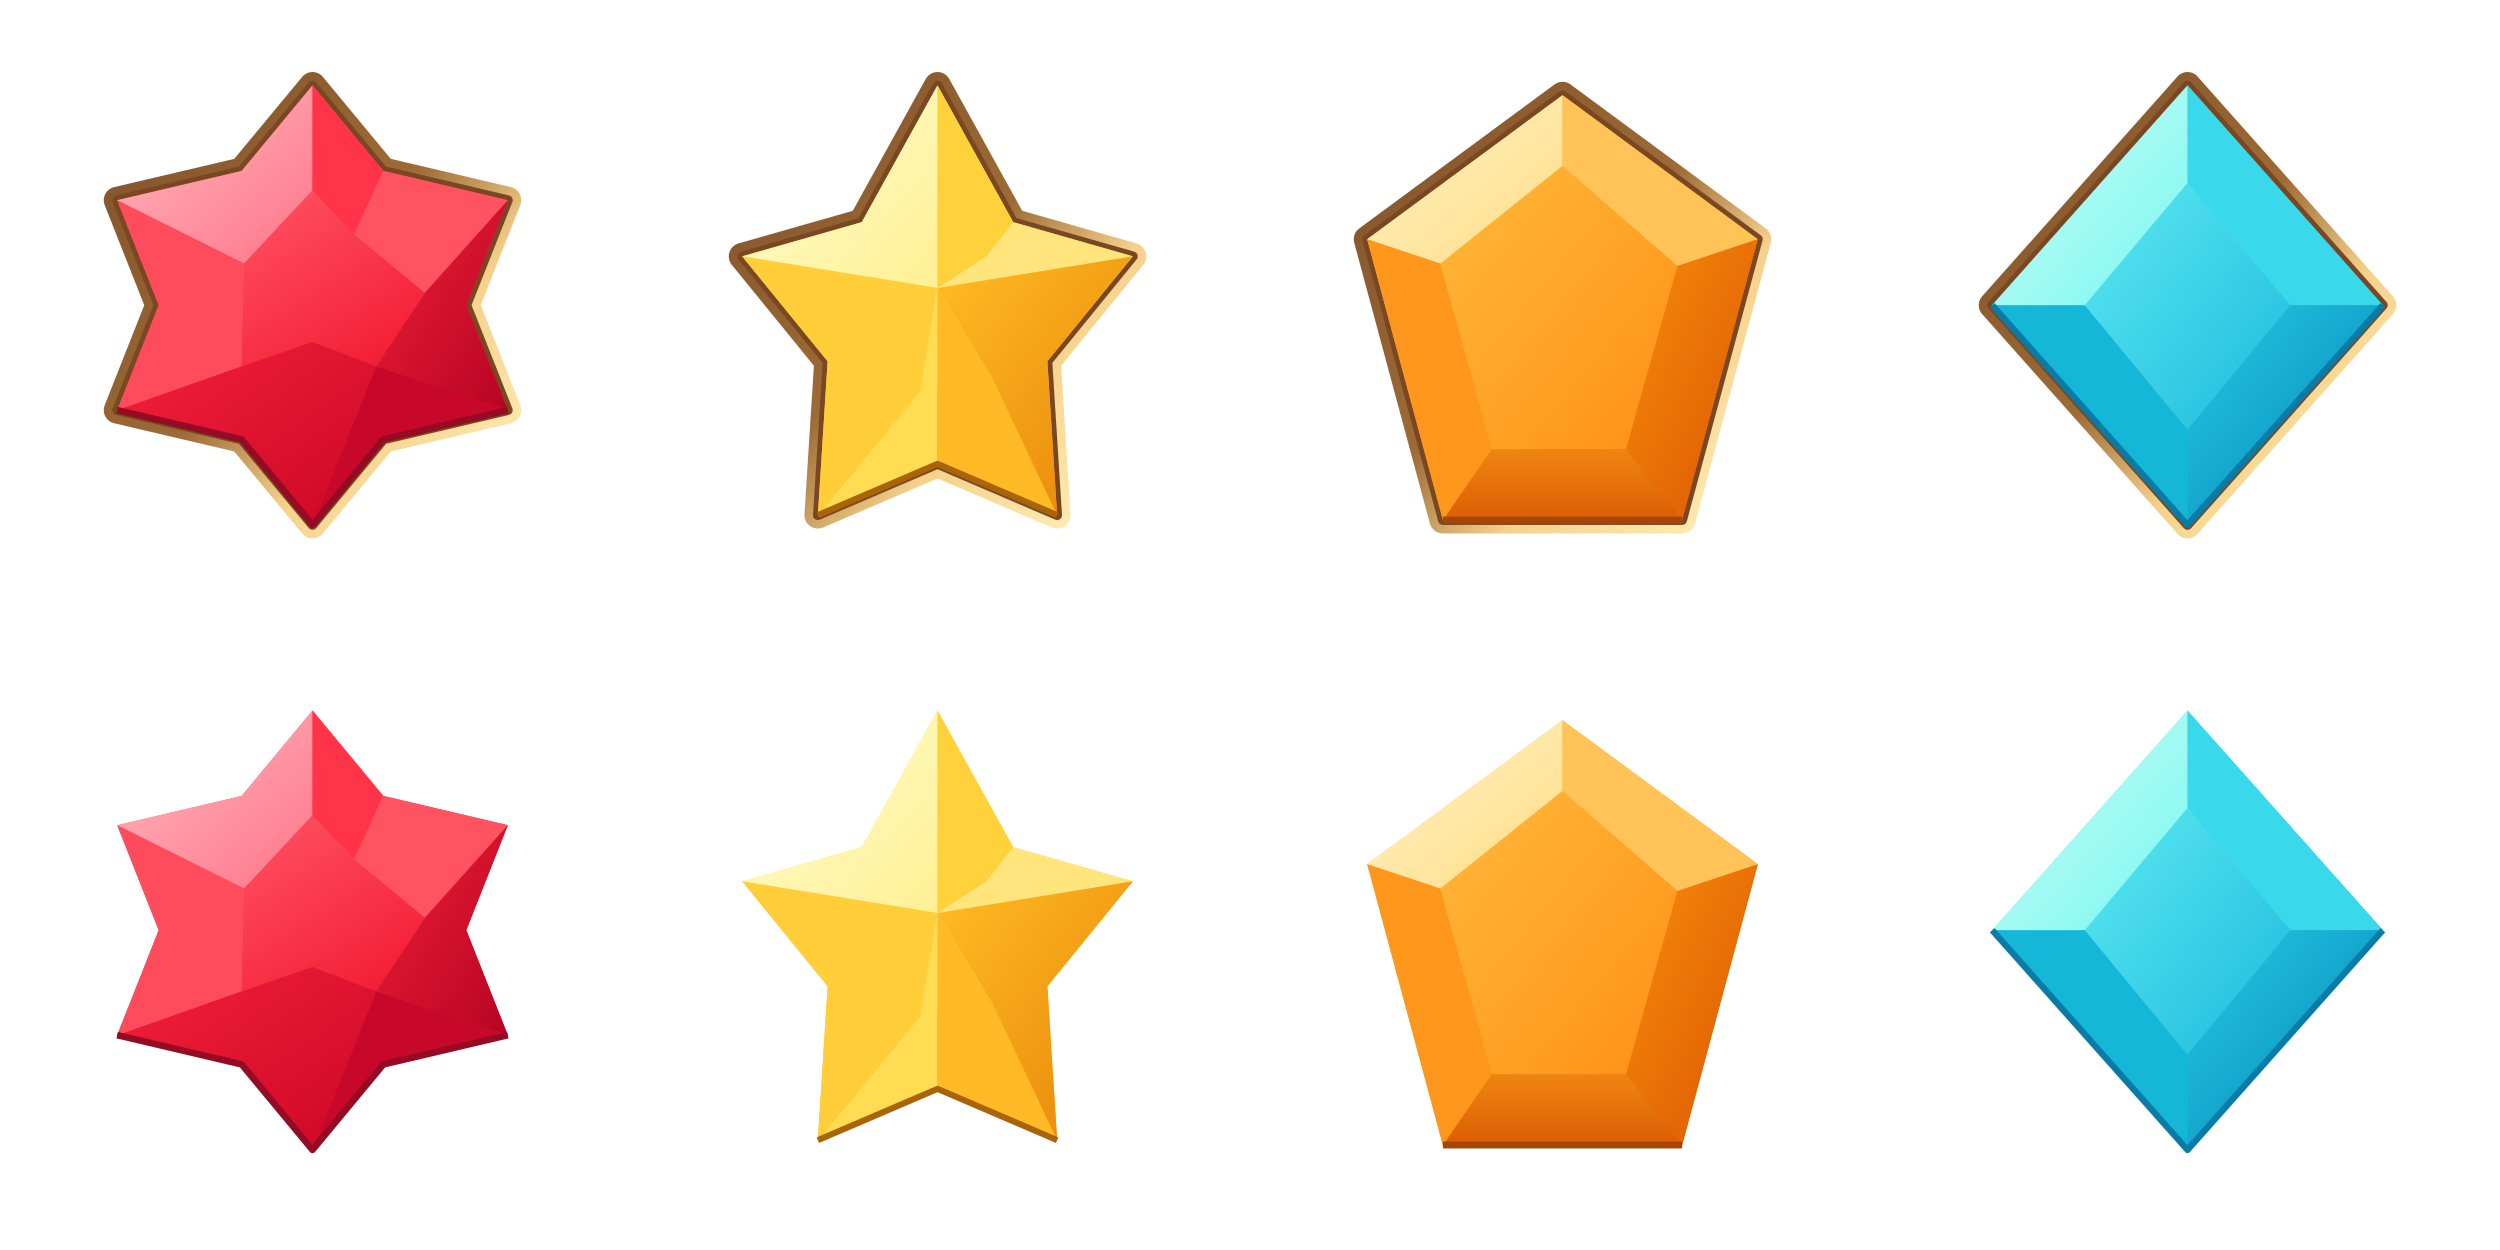
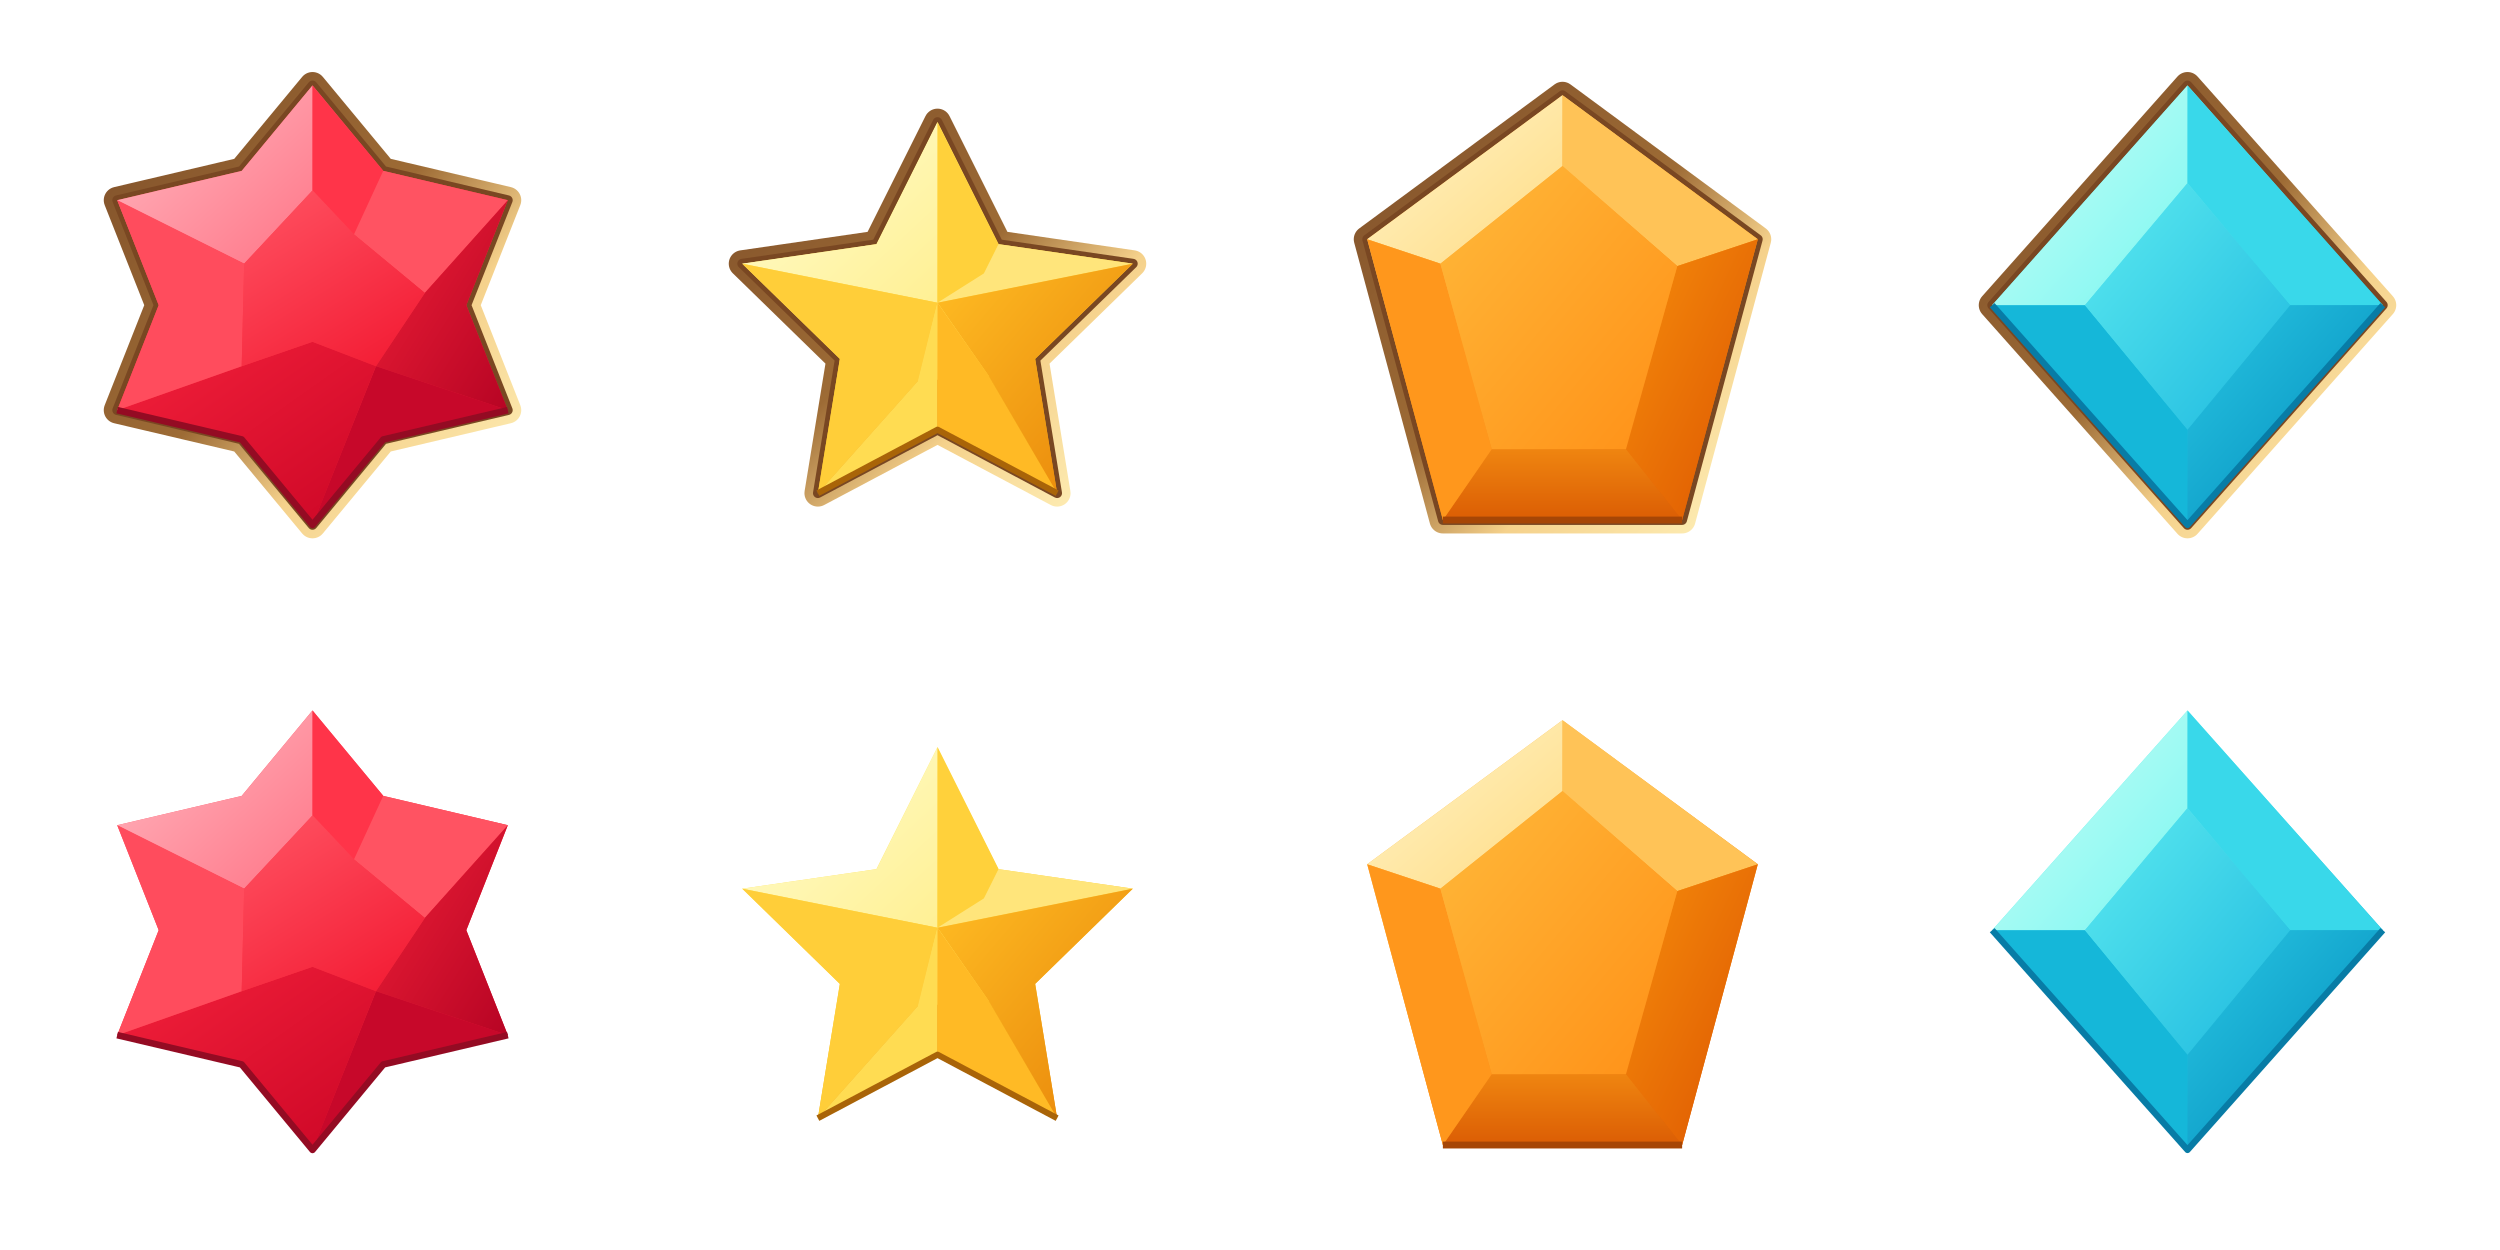
<svg xmlns="http://www.w3.org/2000/svg" xmlns:xlink="http://www.w3.org/1999/xlink" width="1024" height="512" viewBox="0 0 1024 512">
  <defs>
    <linearGradient id="socket-lip" gradientUnits="objectBoundingBox" x1="0%" y1="0%" x2="100%" y2="100%">
      <stop offset="0%" stop-color="#80502a" />
      <stop offset="48%" stop-color="#9d6b35" />
      <stop offset="69%" stop-color="#f5d18b" />
      <stop offset="100%" stop-color="#fff1ba" />
    </linearGradient>
    <linearGradient id="red-body" gradientUnits="objectBoundingBox" x1="22%" y1="0%" x2="76%" y2="100%">
      <stop offset="0%" stop-color="#ff6f7d" />
      <stop offset="46%" stop-color="#ff3545" />
      <stop offset="100%" stop-color="#cd0828" />
    </linearGradient>
    <linearGradient id="red-front" gradientUnits="objectBoundingBox" x1="15%" y1="0%" x2="80%" y2="100%">
      <stop offset="0%" stop-color="#ff5060" />
      <stop offset="100%" stop-color="#f31d35" />
    </linearGradient>
    <linearGradient id="red-left" gradientUnits="objectBoundingBox" x1="0%" y1="0%" x2="100%" y2="100%">
      <stop offset="0%" stop-color="#ffbac2" />
      <stop offset="100%" stop-color="#ff7587" />
    </linearGradient>
    <linearGradient id="red-right" gradientUnits="objectBoundingBox" x1="0%" y1="0%" x2="100%" y2="100%">
      <stop offset="0%" stop-color="#ee2037" />
      <stop offset="100%" stop-color="#b70424" />
    </linearGradient>
    <linearGradient id="red-bottom" gradientUnits="objectBoundingBox" x1="0%" y1="0%" x2="100%" y2="100%">
      <stop offset="0%" stop-color="#f3213b" />
      <stop offset="100%" stop-color="#cc0626" />
    </linearGradient>
    <linearGradient id="yellow-body" gradientUnits="objectBoundingBox" x1="25%" y1="0%" x2="70%" y2="100%">
      <stop offset="0%" stop-color="#fff28a" />
      <stop offset="53%" stop-color="#ffd33c" />
      <stop offset="100%" stop-color="#ef9b0d" />
    </linearGradient>
    <linearGradient id="yellow-light" gradientUnits="objectBoundingBox" x1="0%" y1="0%" x2="100%" y2="100%">
      <stop offset="0%" stop-color="#fffdd1" />
      <stop offset="100%" stop-color="#fff094" />
    </linearGradient>
    <linearGradient id="yellow-front" gradientUnits="objectBoundingBox" x1="0%" y1="0%" x2="100%" y2="100%">
      <stop offset="0%" stop-color="#ffe267" />
      <stop offset="100%" stop-color="#ffc229" />
    </linearGradient>
    <linearGradient id="yellow-dark" gradientUnits="objectBoundingBox" x1="0%" y1="0%" x2="100%" y2="100%">
      <stop offset="0%" stop-color="#ffbd24" />
      <stop offset="100%" stop-color="#e78308" />
    </linearGradient>
    <linearGradient id="amber-body" gradientUnits="objectBoundingBox" x1="18%" y1="0%" x2="82%" y2="100%">
      <stop offset="0%" stop-color="#ffd074" />
      <stop offset="49%" stop-color="#ff9c1b" />
      <stop offset="100%" stop-color="#df5b02" />
    </linearGradient>
    <linearGradient id="amber-front" gradientUnits="objectBoundingBox" x1="0%" y1="0%" x2="100%" y2="100%">
      <stop offset="0%" stop-color="#ffb93a" />
      <stop offset="100%" stop-color="#ff9017" />
    </linearGradient>
    <linearGradient id="amber-left" gradientUnits="objectBoundingBox" x1="0%" y1="0%" x2="100%" y2="100%">
      <stop offset="0%" stop-color="#fff5cb" />
      <stop offset="100%" stop-color="#ffdb83" />
    </linearGradient>
    <linearGradient id="amber-right" gradientUnits="objectBoundingBox" x1="0%" y1="0%" x2="100%" y2="100%">
      <stop offset="0%" stop-color="#f68d0b" />
      <stop offset="100%" stop-color="#dc5401" />
    </linearGradient>
    <linearGradient id="amber-bottom" gradientUnits="objectBoundingBox" x1="0%" y1="0%" x2="0%" y2="100%">
      <stop offset="0%" stop-color="#ef8510" />
      <stop offset="100%" stop-color="#db5d04" />
    </linearGradient>
    <linearGradient id="blue-body" gradientUnits="objectBoundingBox" x1="16%" y1="0%" x2="84%" y2="100%">
      <stop offset="0%" stop-color="#9bfff3" />
      <stop offset="50%" stop-color="#35d7e9" />
      <stop offset="100%" stop-color="#038abe" />
    </linearGradient>
    <linearGradient id="blue-front" gradientUnits="objectBoundingBox" x1="0%" y1="0%" x2="100%" y2="100%">
      <stop offset="0%" stop-color="#5ceaf0" />
      <stop offset="100%" stop-color="#1eb9df" />
    </linearGradient>
    <linearGradient id="blue-left" gradientUnits="objectBoundingBox" x1="0%" y1="0%" x2="100%" y2="100%">
      <stop offset="0%" stop-color="#cefff6" />
      <stop offset="100%" stop-color="#79f6f1" />
    </linearGradient>
    <linearGradient id="blue-right" gradientUnits="objectBoundingBox" x1="0%" y1="0%" x2="100%" y2="100%">
      <stop offset="0%" stop-color="#29c6e2" />
      <stop offset="100%" stop-color="#0088bb" />
    </linearGradient>
    <path id="red-outline" d="M128 35 157 70 208 82 191 125 208 168 157 180 128 215 99 180 48 168 65 125 48 82 99 70Z" />
-     <path id="yellow-outline" d="M128 35 159 91 208 105 173 148 177 211 128 190 79 211 83 148 48 105 97 91Z" />
+     <path id="yellow-outline" d="M128 50 153 100 208 108 168 147 177 202 128 176 79 202 88 147 48 108 103 100Z" />
    <path id="amber-outline" d="M128 39 208 98 177 213 79 213 48 98Z" />
    <path id="blue-outline" d="M128 35 208 125 128 215 48 125Z" />
    <g id="red-symbol" stroke="none">
      <path d="M128 35 157 70 208 82 191 125 208 168 157 180 128 215 99 180 48 168 65 125 48 82 99 70Z" fill="url(#red-body)" stroke="none" />
      <path d="M128 35 128 78 100 108 48 82 99 70Z" fill="url(#red-left)" />
      <path d="M128 35 157 70 145 96 128 78Z" fill="#ff3449" />
      <path d="M157 70 208 82 174 120 145 96Z" fill="#ff5362" />
      <path d="M208 82 191 125 208 168 154 150 174 120Z" fill="url(#red-right)" />
      <path d="M208 168 157 180 128 215 154 150Z" fill="#c7082a" />
      <path d="M128 215 99 180 48 168 99 150 128 140 154 150Z" fill="url(#red-bottom)" />
      <path d="M48 168 65 125 48 82 100 108 99 150Z" fill="#ff4c5d" />
      <path d="M128 78 145 96 174 120 154 150 128 140 99 150 100 108Z" fill="url(#red-front)" />
      <path d="M48 168 99 180 128 215 157 180 208 168" fill="none" stroke="#940b23" stroke-width="2.7" stroke-linejoin="round" />
    </g>
    <g id="yellow-symbol" stroke="none">
-       <path d="M128 35 159 91 208 105 173 148 177 211 128 190 79 211 83 148 48 105 97 91Z" fill="url(#yellow-body)" stroke="none" />
-       <path d="M128 35 128 118 48 105 97 91Z" fill="url(#yellow-light)" />
-       <path d="M128 35 159 91 148 105 128 118Z" fill="#ffd13b" />
-       <path d="M159 91 208 105 128 118 148 105Z" fill="#ffe57b" />
-       <path d="M208 105 173 148 177 211 151 156 128 118Z" fill="url(#yellow-dark)" />
-       <path d="M177 211 128 190 79 211 121 160 151 156Z" fill="#ed9a0e" />
-       <path d="M79 211 83 148 48 105 128 118 121 160Z" fill="#ffce39" />
-       <path d="M128 118 151 156 121 160Z" fill="url(#yellow-front)" />
-       <path d="M79 211 121 160 128 118 128 190Z" fill="#ffdc52" />
-       <path d="M128 190 128 118 151 156 177 211Z" fill="#ffba25" />
-       <path d="M79 211 128 190 177 211" fill="none" stroke="#a96408" stroke-width="2.5" stroke-linejoin="round" />
+       <path d="M128 50 153 100 208 108 168 147 177 202 128 176 79 202 88 147 48 108 103 100Z" fill="url(#yellow-body)" stroke="none" />
+       <path d="M128 50 128 124 48 108 103 100Z" fill="url(#yellow-light)" />
+       <path d="M128 50 153 100 147 112 128 124Z" fill="#ffd13b" />
+       <path d="M153 100 208 108 128 124 147 112Z" fill="#ffe57b" />
+       <path d="M208 108 168 147 177 202 149 154 128 124Z" fill="url(#yellow-dark)" />
+       <path d="M177 202 128 176 79 202 120 156 149 154Z" fill="#ed9a0e" />
+       <path d="M79 202 88 147 48 108 128 124 120 156Z" fill="#ffce39" />
+       <path d="M128 124 149 154 120 156Z" fill="url(#yellow-front)" />
+       <path d="M79 202 120 156 128 124 128 176Z" fill="#ffdc52" />
+       <path d="M128 176 128 124 149 154 177 202Z" fill="#ffba25" />
+       <path d="M79 202 128 176 177 202" fill="none" stroke="#a96408" stroke-width="2.5" stroke-linejoin="round" />
    </g>
    <g id="amber-symbol" stroke="none">
      <path d="M128 39 208 98 177 213 79 213 48 98Z" fill="url(#amber-body)" stroke="none" />
      <path d="M128 39 128 68 78 108 48 98Z" fill="url(#amber-left)" />
      <path d="M128 39 208 98 175 109 128 68Z" fill="#ffc357" />
      <path d="M208 98 177 213 154 184 175 109Z" fill="url(#amber-right)" />
      <path d="M177 213 79 213 99 184 154 184Z" fill="url(#amber-bottom)" />
      <path d="M79 213 48 98 78 108 99 184Z" fill="#ff971c" />
      <path d="M128 68 175 109 154 184 99 184 78 108Z" fill="url(#amber-front)" />
      <path d="M79 213 177 213" fill="none" stroke="#a64606" stroke-width="2.8" stroke-linejoin="round" />
    </g>
    <g id="blue-symbol" stroke="none">
      <path d="M128 35 208 125 128 215 48 125Z" fill="url(#blue-body)" stroke="none" />
      <path d="M128 35 128 75 86 125 48 125Z" fill="url(#blue-left)" />
      <path d="M128 35 208 125 170 125 128 75Z" fill="#39d8ea" />
      <path d="M208 125 128 215 128 176 170 125Z" fill="url(#blue-right)" />
      <path d="M128 215 48 125 86 125 128 176Z" fill="#15b7d9" />
      <path d="M128 75 170 125 128 176 86 125Z" fill="url(#blue-front)" />
      <path d="M48 125 128 215 208 125" fill="none" stroke="#087ca6" stroke-width="2.6" stroke-linejoin="round" />
    </g>
    <g id="red-socket">
      <use xlink:href="#red-outline" fill="none" stroke="url(#socket-lip)" stroke-width="11" stroke-linejoin="round" />
      <use xlink:href="#red-outline" fill="#794722" stroke="#794722" stroke-width="4" stroke-linejoin="round" />
    </g>
    <g id="yellow-socket">
      <use xlink:href="#yellow-outline" fill="none" stroke="url(#socket-lip)" stroke-width="11" stroke-linejoin="round" />
      <use xlink:href="#yellow-outline" fill="#794722" stroke="#794722" stroke-width="4" stroke-linejoin="round" />
    </g>
    <g id="amber-socket">
      <use xlink:href="#amber-outline" fill="none" stroke="url(#socket-lip)" stroke-width="11" stroke-linejoin="round" />
      <use xlink:href="#amber-outline" fill="#794722" stroke="#794722" stroke-width="4" stroke-linejoin="round" />
    </g>
    <g id="blue-socket">
      <use xlink:href="#blue-outline" fill="none" stroke="url(#socket-lip)" stroke-width="11" stroke-linejoin="round" />
      <use xlink:href="#blue-outline" fill="#794722" stroke="#794722" stroke-width="4" stroke-linejoin="round" />
    </g>
  </defs>
  <g>
    <use xlink:href="#red-socket" />
    <use xlink:href="#red-symbol" />
    <g transform="translate(256)">
      <use xlink:href="#yellow-socket" />
      <use xlink:href="#yellow-symbol" />
    </g>
    <g transform="translate(512)">
      <use xlink:href="#amber-socket" />
      <use xlink:href="#amber-symbol" />
    </g>
    <g transform="translate(768)">
      <use xlink:href="#blue-socket" />
      <use xlink:href="#blue-symbol" />
    </g>
  </g>
  <g transform="translate(0 256)">
    <use xlink:href="#red-symbol" />
    <use xlink:href="#yellow-symbol" transform="translate(256)" />
    <use xlink:href="#amber-symbol" transform="translate(512)" />
    <use xlink:href="#blue-symbol" transform="translate(768)" />
  </g>
</svg>
